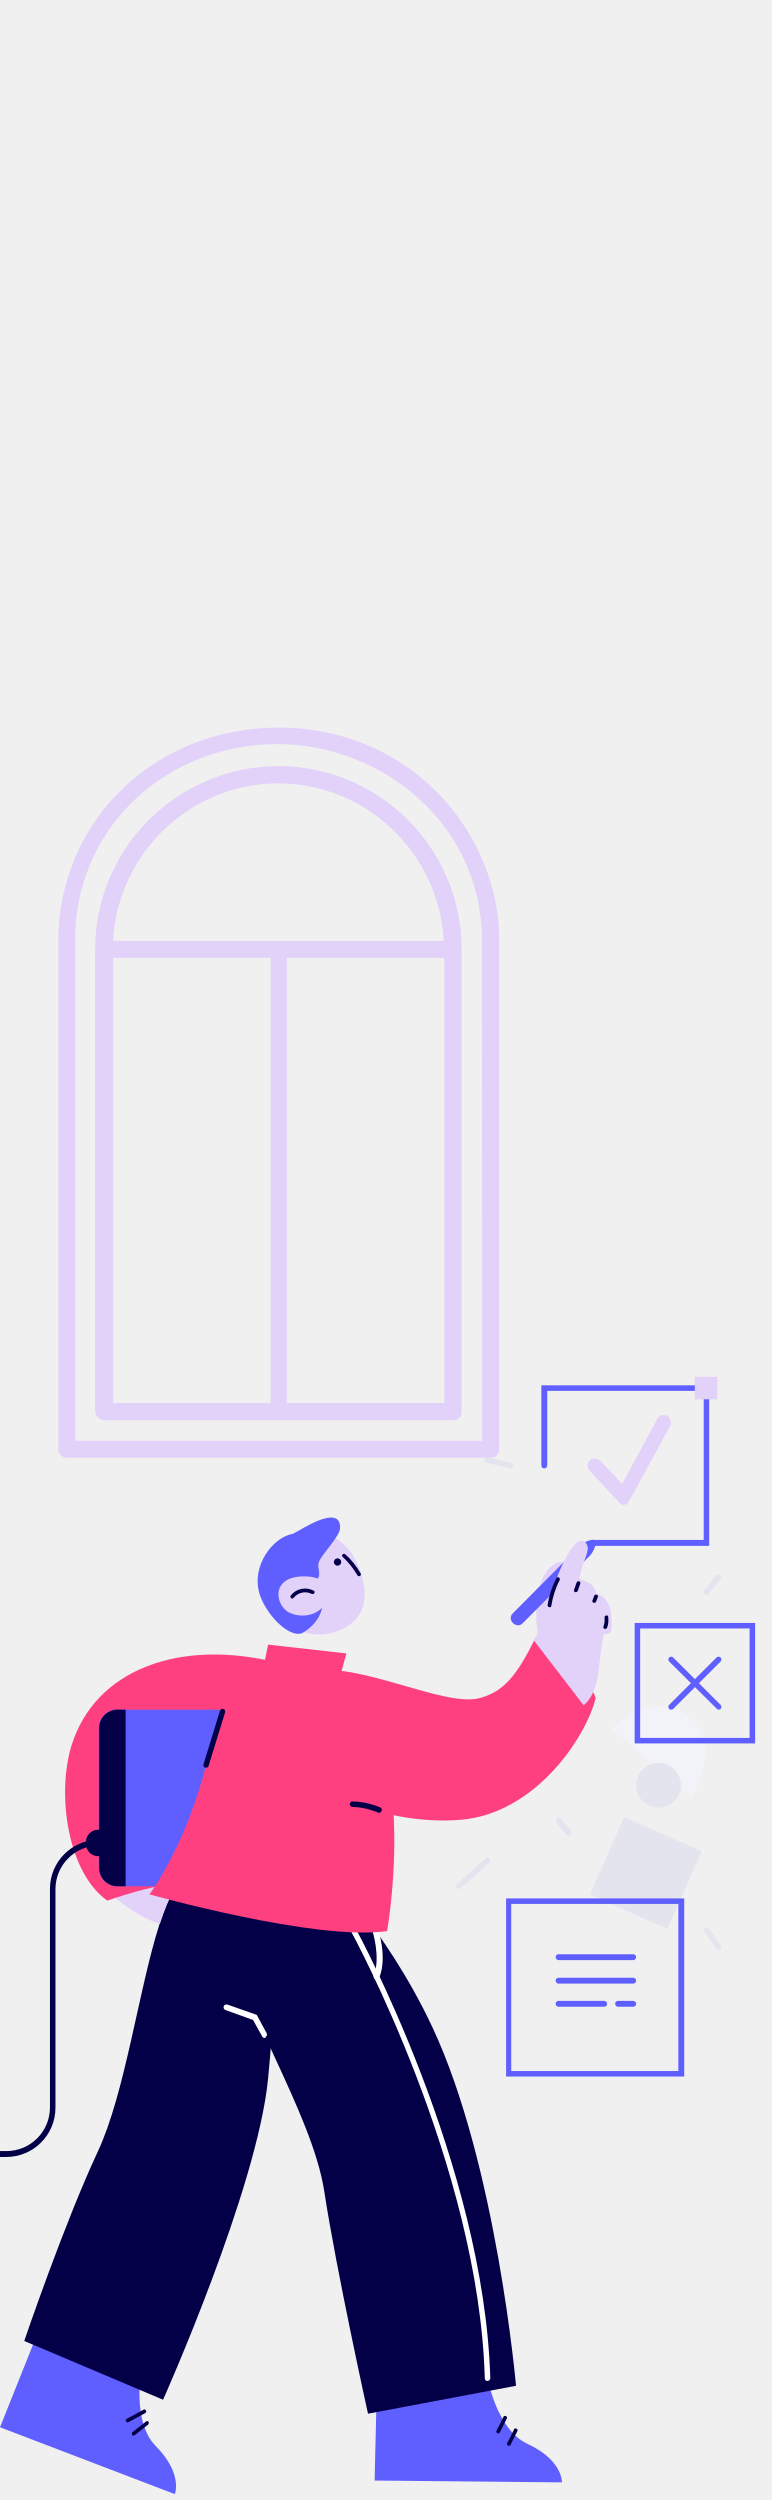
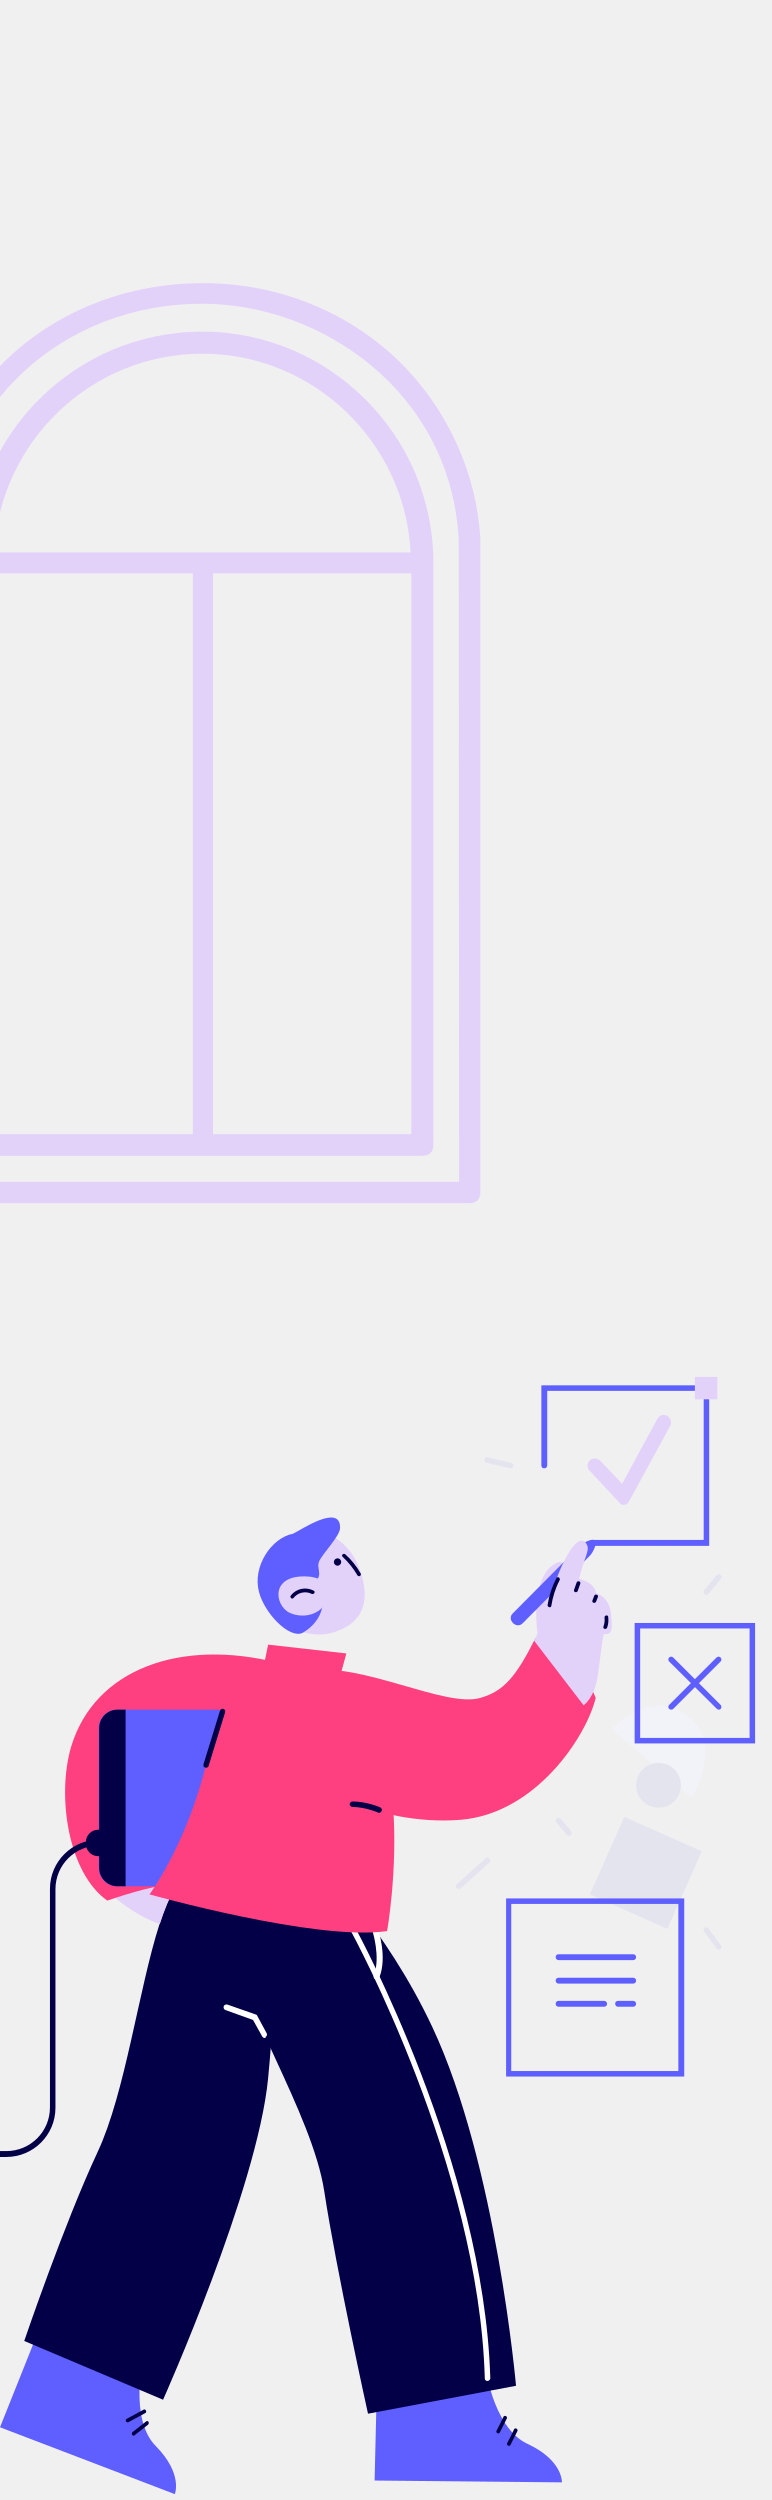
<svg xmlns="http://www.w3.org/2000/svg" version="1.1" id="Слой_1" x="0px" y="0px" viewBox="0 0 210 680.7" style="enable-background:new 0 0 210 680.7;" xml:space="preserve">
  <style type="text/css">
	.st0{fill:#E4E4EF;}
	.st1{fill:#F2F2F9;}
	.st2{fill:#5F5FFF;}
	.st3{fill:#030047;}
	.st4{fill:#FFFFFF;}
	.st5{fill:#E2D2F9;}
	.st6{fill:#FF4080;}
</style>
  <g>
    <g id="Background_34_">
      <g>
-         <rect x="164.3" y="498.4" transform="matrix(0.4055 -0.9141 0.9141 0.4055 -361.6066 463.9167)" class="st0" width="23.1" height="23.1" />
+         <rect x="164.3" y="498.4" transform="matrix(0.4055 -0.9141 0.9141 0.4055 -361.6088 463.9103)" class="st0" width="23.1" height="23.1" />
      </g>
      <g>
        <path class="st1" d="M166.6,470.8l21.7,18.7c0,0,8.4-13.7,0-21.4C177.8,458.5,166.6,470.8,166.6,470.8z" />
      </g>
      <g>
        <circle class="st0" cx="179.3" cy="486.1" r="6.1" />
      </g>
      <g>
        <path class="st0" d="M195.7,530.8c-0.2,0-0.5-0.1-0.6-0.3l-3.4-4.6c-0.2-0.3-0.2-0.8,0.2-1c0.3-0.2,0.8-0.2,1,0.2l3.4,4.6     c0.2,0.3,0.2,0.8-0.2,1C196,530.8,195.8,530.8,195.7,530.8z" />
      </g>
      <g>
        <path class="st0" d="M124.9,514.3c-0.2,0-0.4-0.1-0.6-0.2c-0.3-0.3-0.3-0.8,0.1-1.1l7.8-7c0.3-0.3,0.8-0.3,1.1,0.1     s0.3,0.8-0.1,1.1l-7.8,7C125.2,514.2,125.1,514.3,124.9,514.3z" />
      </g>
      <g>
        <path class="st0" d="M154.9,499.9c-0.2,0-0.4-0.1-0.6-0.3l-2.8-3.4c-0.3-0.3-0.2-0.8,0.1-1.1c0.3-0.3,0.8-0.2,1.1,0.1l2.8,3.4     c0.3,0.3,0.2,0.8-0.1,1.1C155.2,499.8,155.1,499.9,154.9,499.9z" />
      </g>
      <g>
        <path class="st0" d="M192.3,434.3c-0.2,0-0.3-0.1-0.5-0.2c-0.3-0.3-0.4-0.7-0.1-1.1l3.4-4.1c0.3-0.3,0.7-0.4,1.1-0.1     c0.3,0.3,0.4,0.7,0.1,1.1l-3.4,4.1C192.7,434.2,192.5,434.3,192.3,434.3z" />
      </g>
      <g>
        <path class="st0" d="M223.9,471.6c-0.2,0-0.4-0.1-0.6-0.3l-7-8.4c-0.3-0.3-0.2-0.8,0.1-1.1c0.3-0.3,0.8-0.2,1.1,0.1l7,8.4     c0.3,0.3,0.2,0.8-0.1,1.1C224.2,471.5,224.1,471.6,223.9,471.6z" />
      </g>
      <g>
        <path class="st0" d="M139.1,399.8c-0.1,0-0.1,0-0.2,0l-6.4-1.5c-0.4-0.1-0.7-0.5-0.6-0.9c0.1-0.4,0.5-0.7,0.9-0.6l6.4,1.5     c0.4,0.1,0.7,0.5,0.6,0.9C139.7,399.5,139.4,399.8,139.1,399.8z" />
      </g>
      <g id="Windows_1_">
        <g>
          <path class="st2" d="M205.6,474.7h-32.8v-32.8h32.8V474.7z M174.3,473.2h29.8v-29.8h-29.8V473.2z" />
        </g>
        <g>
          <path class="st2" d="M186.3,565.4h-48.5v-48.5h48.5V565.4z M139.2,563.9h45.5v-45.5h-45.5V563.9z" />
        </g>
        <g>
          <path class="st2" d="M195.7,465.5c-0.2,0-0.4-0.1-0.5-0.2l-13-12.9c-0.3-0.3-0.3-0.8,0-1.1c0.3-0.3,0.8-0.3,1.1,0l12.9,12.9      c0.3,0.3,0.3,0.8,0,1.1C196.1,465.5,195.9,465.5,195.7,465.5z" />
        </g>
        <g>
          <g>
            <path class="st2" d="M182.7,465.5c-0.2,0-0.4-0.1-0.5-0.2c-0.3-0.3-0.3-0.8,0-1.1l12.9-12.9c0.3-0.3,0.8-0.3,1.1,0       s0.3,0.8,0,1.1l-12.9,12.9C183.1,465.5,182.9,465.5,182.7,465.5z" />
          </g>
        </g>
        <g>
          <path class="st2" d="M172.4,533.7h-20.3c-0.4,0-0.8-0.3-0.8-0.8s0.3-0.8,0.8-0.8h20.3c0.4,0,0.8,0.3,0.8,0.8      S172.8,533.7,172.4,533.7z" />
        </g>
        <g>
          <path class="st2" d="M172.4,540.1h-20.3c-0.4,0-0.8-0.3-0.8-0.8s0.3-0.8,0.8-0.8h20.3c0.4,0,0.8,0.3,0.8,0.8      S172.8,540.1,172.4,540.1z" />
        </g>
        <g>
          <path class="st2" d="M172.4,546.4h-4.1c-0.4,0-0.8-0.3-0.8-0.8s0.3-0.8,0.8-0.8h4.1c0.4,0,0.8,0.3,0.8,0.8      S172.8,546.4,172.4,546.4z" />
        </g>
        <g>
          <path class="st2" d="M164.5,546.4h-12.4c-0.4,0-0.8-0.3-0.8-0.8s0.3-0.8,0.8-0.8h12.4c0.4,0,0.8,0.3,0.8,0.8      S164.9,546.4,164.5,546.4z" />
        </g>
      </g>
    </g>
    <g id="Bottom_38_">
      <g>
        <path class="st2" d="M102.7,646l-0.7,29.4l51,0.5c0,0,0.3-6-9.4-10.5s-11.7-22.3-11.7-22.3L102.7,646z" />
      </g>
      <g>
        <path class="st2" d="M10.9,633.6L0,660.9l47.6,18.2c0,0,2.3-5.5-5.2-13.1s-3.2-25-3.2-25L10.9,633.6z" />
      </g>
      <g>
        <path class="st3" d="M63.7,528.9c0.8,16,21.3,46.2,24.6,67.8s11.9,60.5,11.9,60.5l40.3-7.6c0,0-5.3-60.4-22.8-97.7     c-12.8-27.3-31.2-45.4-31.2-45.4L63.7,528.9z" />
      </g>
      <g>
        <path class="st3" d="M39.1,656.1c-1.5,0.8-3.1,1.7-4.6,2.5c-0.6,0.3-0.1,1.2,0.5,0.9c1.5-0.8,3.1-1.7,4.6-2.5     C40.1,656.7,39.6,655.8,39.1,656.1z" />
      </g>
      <g>
        <path class="st3" d="M39.8,659.3c-1.2,1-2.5,1.9-3.7,2.9c-0.5,0.4,0,1.3,0.5,0.9l3.7-2.9C40.8,659.7,40.3,658.9,39.8,659.3z" />
      </g>
      <g>
        <path class="st3" d="M137.1,658c-0.6,1.3-1.2,2.5-1.9,3.8c-0.3,0.6,0.6,1.1,0.9,0.5l1.9-3.8C138.3,658,137.4,657.5,137.1,658z" />
      </g>
      <g>
        <path class="st3" d="M140,661.4c-0.6,1.3-1.2,2.5-1.9,3.8c-0.3,0.6,0.6,1.1,0.9,0.5l1.9-3.8C141.1,661.4,140.3,660.9,140,661.4z" />
      </g>
      <g>
        <path class="st4" d="M132.7,648.3c-0.4,0-0.7-0.3-0.7-0.7c-1.6-58-36.1-121.1-36.4-121.7c-0.2-0.4-0.1-0.8,0.3-1s0.8-0.1,1,0.3     c0.3,0.6,34.9,64,36.6,122.4C133.4,648,133.1,648.3,132.7,648.3L132.7,648.3z" />
      </g>
      <g>
        <path class="st4" d="M102.5,538.9c-0.1,0-0.2,0-0.3,0c-0.4-0.1-0.6-0.6-0.4-1c1.9-5.1-0.4-12.1-0.4-12.2c-0.1-0.4,0.1-0.8,0.5-1     c0.4-0.1,0.8,0.1,1,0.5c0.1,0.3,2.6,7.6,0.4,13.2C103.1,538.7,102.8,538.9,102.5,538.9z" />
      </g>
      <g>
        <path class="st3" d="M73,565.9c-2.9,30-28.6,87.5-28.6,87.5l-37.8-16c0,0,10.8-31.8,20-51.5c7.5-16,11.2-44.5,16.8-61.9     c1.3-4,2.7-7.5,4.2-10l5.4-0.8l22.1-3.2C75.2,509.9,75.9,535.9,73,565.9z" />
      </g>
      <g>
        <path class="st4" d="M72.1,554.9c-0.3,0-0.5-0.1-0.7-0.4l-2.5-4.5l-7.5-2.7c-0.4-0.1-0.6-0.6-0.5-1s0.6-0.6,1-0.5l8,2.8l2.7,5     c0.2,0.4,0.1,0.8-0.3,1C72.4,554.9,72.3,554.9,72.1,554.9z" />
      </g>
    </g>
    <path class="st5" d="M55.2,505.2l-2.1,7.9l-5.4,0.8c-1.5,2.6-2.9,6-4.2,10c-3.3-1.2-7.5-3.3-12.1-7.1L55.2,505.2z" />
    <g id="Hand_2_56_">
      <g>
        <path class="st6" d="M19.4,475.5c-4,13.4-0.9,34.4,9.8,42c0,0,13.5-4.7,16.7-4c3.4-5.8,7.3-11.2,10.9-16.9     c-4.6-1.8-8.7-3.2-9.6-8.4c-2.6-14,14-11,25-7.7c2.7-10.8,3.7-27.7,3.7-27.7C49.2,446,25.8,454.4,19.4,475.5z" />
      </g>
    </g>
    <g id="Tablet_8_">
      <g>
        <path class="st2" d="M58.7,513.6H31.9c-2.7,0-5-2.2-5-5v-38.1c0-2.7,2.2-5,5-5h26.8c2.7,0,5,2.2,5,5v38.1     C63.7,511.3,61.5,513.6,58.7,513.6z" />
      </g>
      <g>
        <path class="st3" d="M34.2,465.5H32c-2.7,0-5,2.2-5,5v38.1c0,2.7,2.2,5,5,5h2.2V465.5z" />
      </g>
      <g>
        <path class="st3" d="M30.6,505.4h-3.9c-1.8,0-3.3-1.5-3.3-3.3v-0.6c0-1.8,1.5-3.3,3.3-3.3h3.9V505.4z" />
      </g>
      <g>
        <path class="st3" d="M-16.1,670.8c-0.4,0-0.8-0.3-0.8-0.8v-70.9c0-7.4,6-13.4,13.4-13.4h5.2c6.6,0,11.9-5.3,11.9-11.9v-59.5     c0-7.4,6-13.4,13.4-13.4c0.4,0,0.8,0.3,0.8,0.8s-0.3,0.8-0.8,0.8c-6.6,0-11.9,5.3-11.9,11.9v59.5c0,7.4-6,13.4-13.4,13.4h-5.2     c-6.6,0-11.9,5.3-11.9,11.9v70.9C-15.4,670.5-15.7,670.8-16.1,670.8z" />
      </g>
      <g>
        <path class="st3" d="M-10.3,671.7h-11.6v-5.8c0-3.2,2.6-5.8,5.8-5.8l0,0c3.2,0,5.8,2.6,5.8,5.8     C-10.3,665.9-10.3,671.7-10.3,671.7z" />
      </g>
    </g>
    <g>
      <path class="st5" d="M97.4,426c3.1,7.4,3.3,15.3-6.4,18.4c-6.6,2.1-14.5-1-17.6-8.4s-0.2-15.6,6.4-18.4    C86.4,414.8,94.3,418.6,97.4,426z" />
    </g>
    <g>
      <circle class="st3" cx="91.9" cy="425.3" r="1" />
    </g>
    <g>
      <path class="st2" d="M92.6,415.9c0-6.6-10.9,0.8-12.8,1.7l0,0c-5.9,1.1-11.1,8.9-9.3,15.8c1.5,5.9,8.3,12.9,11.9,11.2    c5.9-3.5,6.8-9.3,4.1-14.8c1-1.2-0.2-3,0.3-4.4C87.5,423.2,92.7,418.3,92.6,415.9z" />
    </g>
    <g>
      <path class="st5" d="M84.4,429.3c-11-1-9.7,7.8-5.6,9.8c3.4,1.6,8.6,1,10.7-4C91.6,430.1,84.4,429.3,84.4,429.3z" />
    </g>
    <g>
      <path class="st3" d="M85.4,433.1c-2.1-1.1-4.7-0.6-6.2,1.3c-0.4,0.5,0.3,1.2,0.7,0.7c1.2-1.5,3.3-2,5-1.1    C85.5,434.2,86,433.4,85.4,433.1z" />
    </g>
    <g>
      <path class="st3" d="M98.2,428.4c-1.1-1.9-2.5-3.7-4.2-5.2c-0.5-0.4-1.2,0.3-0.7,0.7c1.6,1.5,2.9,3.1,4,5    C97.7,429.5,98.5,429,98.2,428.4z" />
    </g>
    <g>
      <path class="st6" d="M83.8,453c-15.6-3.4-21.9,4-27.5,26.8s-15.6,36-15.6,36s45.4,12.8,64.7,10C105.4,525.9,117,460.2,83.8,453z" />
    </g>
    <g>
      <polygon class="st6" points="71.4,455.6 73,447.8 94.3,450.2 91.7,459.8   " />
    </g>
    <g>
      <path class="st3" d="M56.1,481.3c-0.1,0-0.1,0-0.2,0c-0.4-0.1-0.6-0.5-0.5-0.9l4.5-14.6c0.1-0.4,0.5-0.6,0.9-0.5s0.6,0.5,0.5,0.9    l-4.5,14.6C56.8,481.1,56.5,481.3,56.1,481.3z" />
    </g>
    <g id="Hand_50_">
      <g>
        <path class="st6" d="M145.8,446c-5.3,10.6-8.7,14.5-15,16.3c-9.5,2.8-32.2-9.7-46.4-7.4L81,484c0,0,20.6,13.4,44.4,11.5     c20.6-1.7,34.3-22.8,36.8-33.2C159.7,455.4,151.4,449.8,145.8,446z" />
      </g>
      <g>
        <path class="st3" d="M103.2,493.6c-0.1,0-0.2,0-0.3-0.1c0,0-3.5-1.5-6.9-1.5l0,0c-0.4,0-0.7-0.3-0.8-0.7c0-0.4,0.4-0.8,0.8-0.8     c3.7,0,7.3,1.5,7.5,1.6c0.4,0.2,0.6,0.6,0.4,1C103.7,493.4,103.5,493.6,103.2,493.6z" />
      </g>
      <g>
        <path class="st5" d="M146.4,444.9c-1.2-8.5,0.3-15.9,3.9-18.6c5.1-3.8,3.6,4.6,3.6,4.6L146.4,444.9z" />
      </g>
      <g>
        <path class="st2" d="M157.9,420.9l-18.3,18.4c-1.7,1.7,1,4.4,2.7,2.7l18.3-18.4c0.9-0.9,2.1-3.5,1.4-4.1     C161.4,418.7,158.8,420,157.9,420.9z" />
      </g>
      <g>
        <path class="st5" d="M145.4,446.7c2.9-5.1,4.3-13.3,7.7-20.6c2.9-6.2,5.4-8.1,6.7-5.5c0.9,1.7-0.9,3.6-2.1,9.3     c0,0,4.3,0.9,4.6,3.9c0,0,3.8,0.9,4.1,6c0.1,2.5,0.9,5.6-2,5.1c-0.6,2.6-1.1,7.7-1.6,11.2c-0.9,6.3-3.9,8.2-3.9,8.2L145.4,446.7z     " />
      </g>
      <g>
        <path class="st3" d="M157,430.9l-0.7,2c-0.2,0.6,0.7,0.9,1,0.3c0.2-0.7,0.5-1.3,0.7-2C158.2,430.5,157.2,430.3,157,430.9z" />
      </g>
      <g>
        <path class="st3" d="M165.6,440.2c-0.1-0.6-1.1-0.4-1,0.3c0.1,0.8,0,1.6-0.3,2.4c-0.2,0.6,0.7,0.9,1,0.3     C165.7,442.1,165.7,441.2,165.6,440.2z" />
      </g>
      <g>
        <path class="st3" d="M151.5,429.7c-1.2,2.3-2,4.7-2.4,7.3c-0.1,0.6,0.9,0.9,1,0.3c0.4-2.5,1.1-4.8,2.3-7.1     C152.6,429.6,151.8,429.1,151.5,429.7z" />
      </g>
      <g>
        <path class="st3" d="M161.8,434.5c-0.2,0.4-0.3,0.9-0.5,1.3c-0.2,0.6,0.7,0.9,1,0.3c0.2-0.4,0.3-0.9,0.5-1.3     C163,434.2,162,433.9,161.8,434.5z" />
      </g>
    </g>
    <g>
      <path class="st2" d="M193.1,420.9h-31.8c-0.4,0-0.8-0.3-0.8-0.8s0.3-0.8,0.8-0.8h30.3v-40.6H149V399c0,0.4-0.3,0.8-0.8,0.8    s-0.8-0.3-0.8-0.8v-21.8h45.7L193.1,420.9L193.1,420.9z" />
    </g>
    <g>
      <path class="st5" d="M181.7,385.5L181.7,385.5c-1-0.5-2.2-0.2-2.7,0.8l-9.6,17.7l-5.9-6.2c-0.7-0.7-1.8-0.9-2.6-0.4    c-1.1,0.7-1.2,2.1-0.4,3l6.8,7.3l1.5,1.6c0.7,0.7,1.8,0.6,2.3-0.3l1.1-1.9l10.3-18.9C183,387.3,182.6,386.1,181.7,385.5z" />
    </g>
    <g>
      <rect x="189.2" y="374.9" class="st5" width="6.1" height="6.1" />
    </g>
  </g>
  <g>
    <g>
      <g>
-         <path class="st5" d="M75.8,208.6c-27.5,0-49.9,22.4-49.9,49.9v125.9c0.2,1.2,1.2,2.3,2.6,2.3h94.9c1.4,0,2.3-0.9,2.3-2.3V258.5     C125.7,231,103.3,208.6,75.8,208.6z M75.8,213.3c24,0,43.8,19.1,45,42.9h-90C32,232.4,51.8,213.3,75.8,213.3z M73.7,382H30.8     V260.8h42.9V382z M121,382H78.1V260.8H121V382z" />
-       </g>
-     </g>
-     <g>
-       <g>
-         <path class="st5" d="M118.4,215.1c-11.2-11-26.3-17-42.4-17c-32.9,0-58.5,23.8-60.1,55.5v141c0,1.2,0.9,2.3,2.3,2.3h115.4     c1.4,0,2.3-0.9,2.3-2.3v-141C135.2,239.4,128.9,225.4,118.4,215.1z M131.3,392.3H20.5V253.6c1.2-29.1,25.2-51,55.2-51     c25.9,0,53.8,19.1,55.5,51L131.3,392.3L131.3,392.3z" />
+         <path class="st5" d="M55.1,90.3c-34.7,0-62.9,28.2-62.9,62.9v158.6c0.3,1.5,1.5,2.9,3.3,2.9h119.6c1.8,0,2.9-1.1,2.9-2.9V153.2     C118,118.6,89.7,90.3,55.1,90.3z M55.1,96.3c30.2,0,55.2,24.1,56.7,54.1H-1.6C-0.1,120.3,24.8,96.3,55.1,96.3z M52.4,308.8H-1.6     V156.1h54.1V308.8z M112,308.8H58V156.1H112V308.8z" />
+       </g>
+     </g>
+     <g>
+       <g>
+         <path class="st5" d="M108.8,98.5C94.6,84.7,75.6,77.1,55.3,77.1c-41.5,0-73.7,30-75.7,69.9v177.7c0,1.5,1.1,2.9,2.9,2.9h145.4     c1.8,0,2.9-1.1,2.9-2.9V147C129.9,129.2,122,111.5,108.8,98.5z M125,321.8H-14.6V147c1.5-36.7,31.8-64.3,69.6-64.3     c32.6,0,67.8,24.1,69.9,64.3L125,321.8L125,321.8z" />
      </g>
    </g>
  </g>
</svg>
